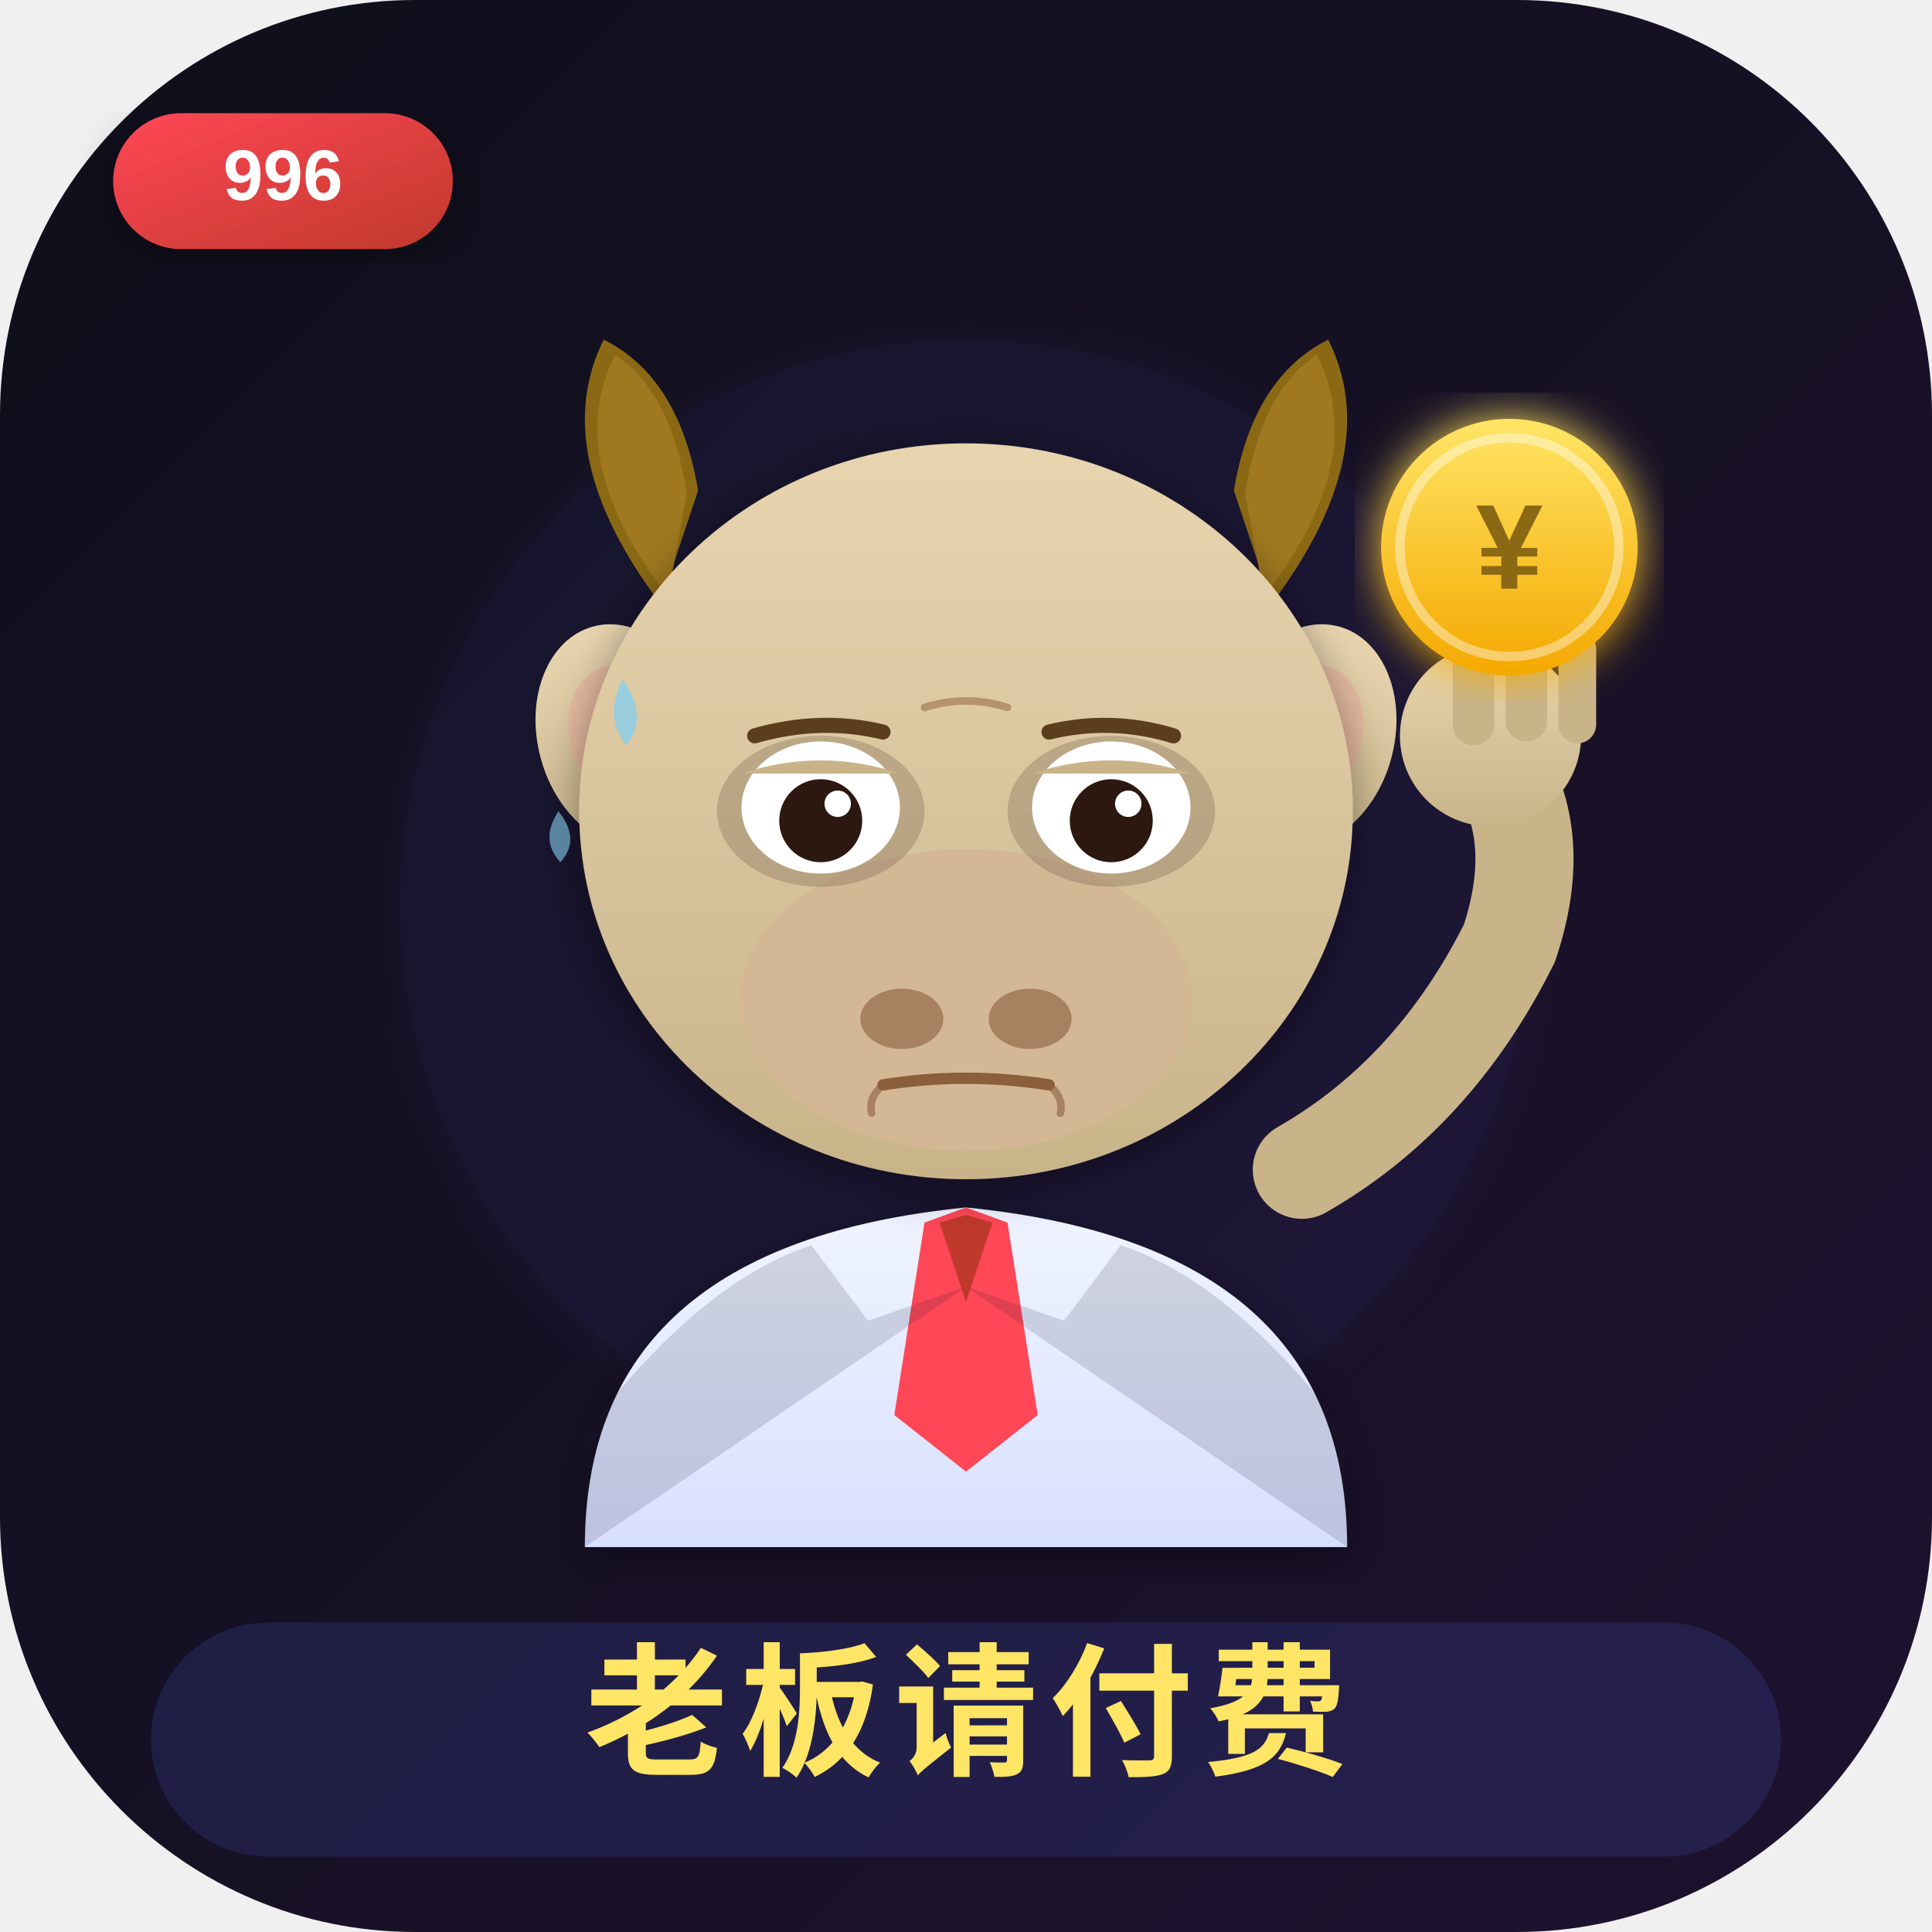
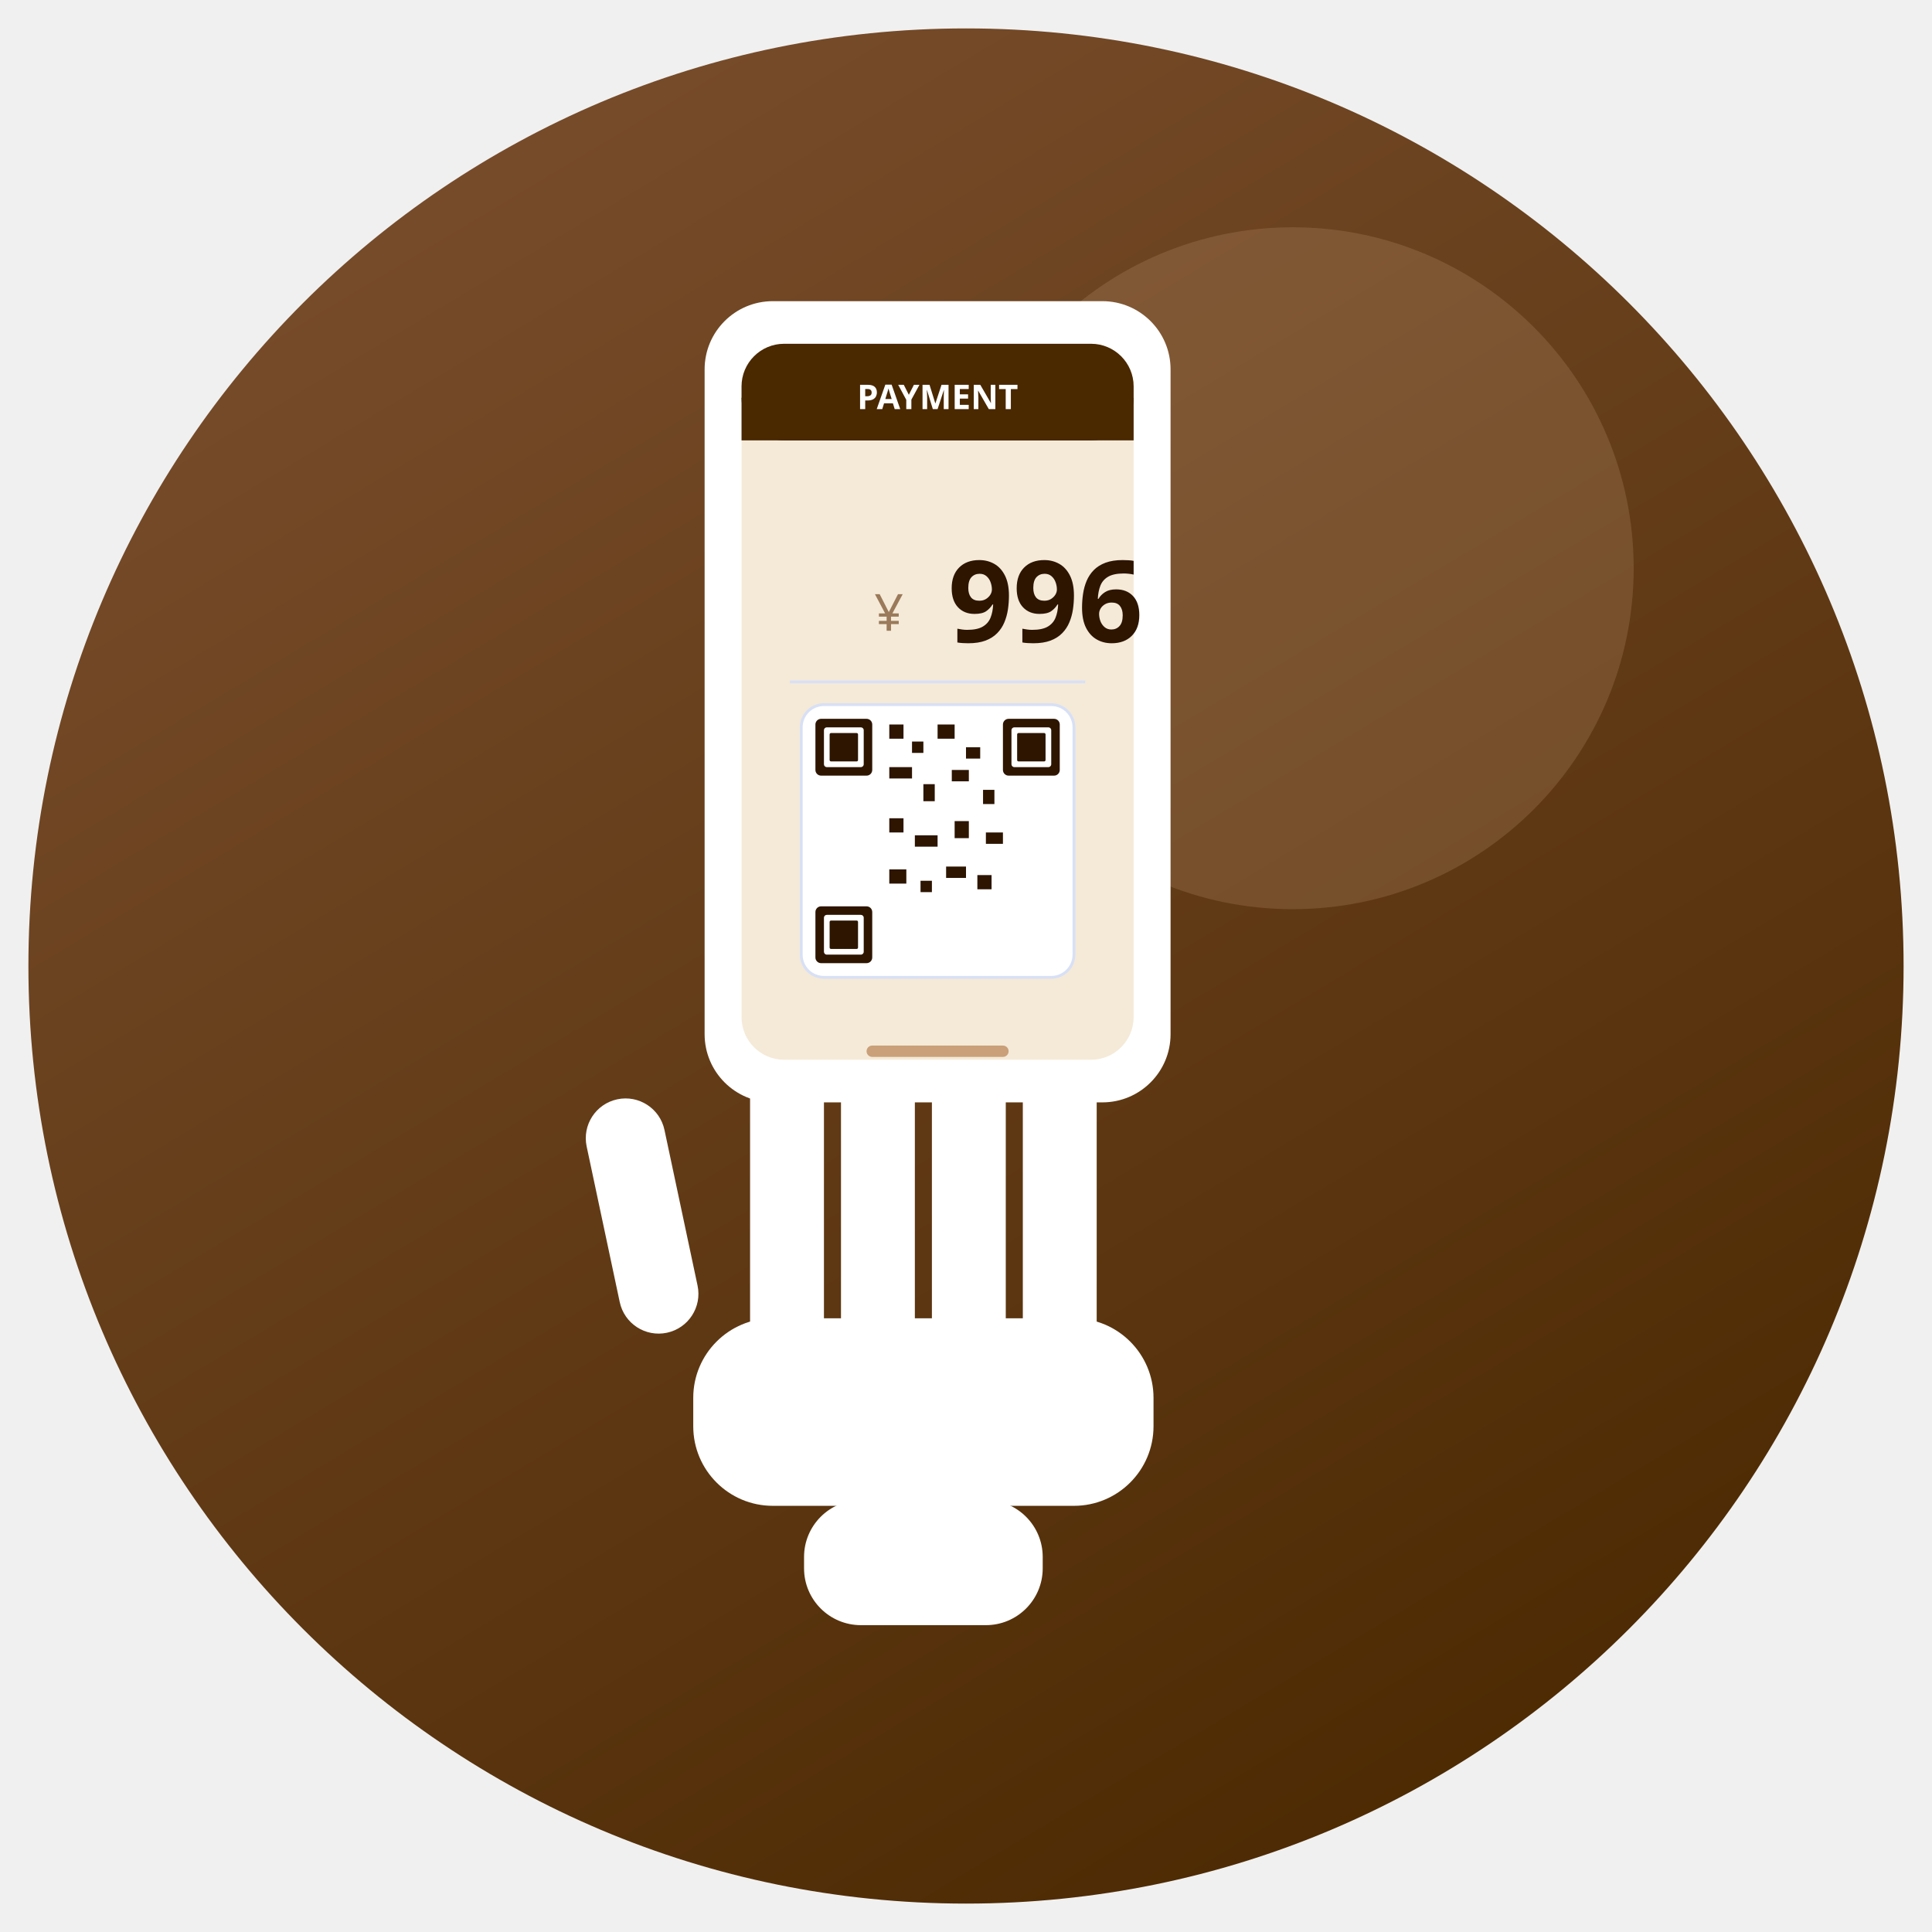
- <svg xmlns="http://www.w3.org/2000/svg" viewBox="0 0 1024 1024" width="1024" height="1024">
+ <svg xmlns="http://www.w3.org/2000/svg" viewBox="0 0 680 680">
  <defs>
-     <linearGradient id="bg" x1="0%" y1="0%" x2="100%" y2="100%">
-       <stop offset="0%" style="stop-color:#0f0f1a" />
-       <stop offset="100%" style="stop-color:#1e1230" />
+     <linearGradient id="bg" x1="0.2" y1="0" x2="0.8" y2="1">
+       <stop offset="0%" stop-color="#7A4E2D" />
+       <stop offset="100%" stop-color="#4A2800" />
    </linearGradient>
-     <linearGradient id="bodyGrad" x1="0%" y1="0%" x2="0%" y2="100%">
-       <stop offset="0%" style="stop-color:#e8d5b0" />
-       <stop offset="100%" style="stop-color:#c9b48a" />
-     </linearGradient>
-     <linearGradient id="shirtGrad" x1="0%" y1="0%" x2="0%" y2="100%">
-       <stop offset="0%" style="stop-color:#f0f4ff" />
-       <stop offset="100%" style="stop-color:#d8e0ff" />
-     </linearGradient>
-     <linearGradient id="coinGrad" x1="0%" y1="0%" x2="0%" y2="100%">
-       <stop offset="0%" style="stop-color:#FFE566" />
-       <stop offset="100%" style="stop-color:#F4A800" />
-     </linearGradient>
-     <linearGradient id="redBadge" x1="0%" y1="0%" x2="100%" y2="100%">
-       <stop offset="0%" style="stop-color:#FF4757" />
-       <stop offset="100%" style="stop-color:#C0392b" />
-     </linearGradient>
-     <filter id="shadow">
-       <feDropShadow dx="0" dy="6" stdDeviation="12" flood-color="#000" flood-opacity="0.4" />
-     </filter>
-     <filter id="glow">
-       <feGaussianBlur stdDeviation="12" result="blur" />
-       <feMerge>
-         <feMergeNode in="blur" />
-         <feMergeNode in="SourceGraphic" />
-       </feMerge>
-     </filter>
  </defs>
-   <rect width="1024" height="1024" rx="220" fill="url(#bg)" />
-   <circle cx="512" cy="480" r="300" fill="#4F6EF7" opacity="0.06" filter="url(#glow)" />
-   <path d="M310 820 Q310 660 512 640 Q714 660 714 820 Z" fill="url(#shirtGrad)" filter="url(#shadow)" />
-   <path d="M490 648 L512 640 L534 648 L550 750 L512 780 L474 750 Z" fill="#FF4757" />
-   <path d="M498 648 L512 644 L526 648 L512 690 Z" fill="#C0392b" />
-   <path d="M310 820 L310 760 Q370 680 430 660 L460 700 L512 682 Z" fill="#1a1a2e" opacity="0.15" />
-   <path d="M714 820 L714 760 Q654 680 594 660 L564 700 L512 682 Z" fill="#1a1a2e" opacity="0.15" />
-   <path d="M350 320 Q290 240 320 180 Q360 200 370 260 Z" fill="#8B6914" />
-   <path d="M354 316 Q298 244 326 188 Q356 208 364 262 Z" fill="#a07820" />
-   <path d="M674 320 Q734 240 704 180 Q664 200 654 260 Z" fill="#8B6914" />
-   <path d="M670 316 Q726 244 698 188 Q668 208 660 262 Z" fill="#a07820" />
-   <ellipse cx="330" cy="390" rx="45" ry="60" fill="url(#bodyGrad)" transform="rotate(-15 330 390)" />
-   <ellipse cx="330" cy="390" rx="28" ry="38" fill="#e8b4a0" transform="rotate(-15 330 390)" opacity="0.7" />
-   <ellipse cx="694" cy="390" rx="45" ry="60" fill="url(#bodyGrad)" transform="rotate(15 694 390)" />
-   <ellipse cx="694" cy="390" rx="28" ry="38" fill="#e8b4a0" transform="rotate(15 694 390)" opacity="0.7" />
-   <ellipse cx="512" cy="430" rx="205" ry="195" fill="url(#bodyGrad)" filter="url(#shadow)" />
-   <ellipse cx="512" cy="530" rx="120" ry="80" fill="#d4b896" />
-   <ellipse cx="478" cy="540" rx="22" ry="16" fill="#8B5E3C" opacity="0.6" />
-   <ellipse cx="546" cy="540" rx="22" ry="16" fill="#8B5E3C" opacity="0.6" />
-   <ellipse cx="435" cy="430" rx="55" ry="40" fill="#2c1810" opacity="0.18" />
-   <ellipse cx="589" cy="430" rx="55" ry="40" fill="#2c1810" opacity="0.18" />
-   <ellipse cx="435" cy="428" rx="42" ry="35" fill="#fff" />
-   <ellipse cx="589" cy="428" rx="42" ry="35" fill="#fff" />
-   <circle cx="435" cy="435" r="22" fill="#2c1810" />
-   <circle cx="589" cy="435" r="22" fill="#2c1810" />
-   <circle cx="444" cy="426" r="7" fill="#fff" />
-   <circle cx="598" cy="426" r="7" fill="#fff" />
-   <path d="M393 410 Q435 396 477 410" fill="#c9b48a" stroke="none" />
-   <path d="M547 410 Q589 396 631 410" fill="#c9b48a" stroke="none" />
-   <path d="M400 390 Q435 380 468 388" fill="none" stroke="#5c3d1e" stroke-width="8" stroke-linecap="round" />
-   <path d="M556 388 Q589 380 622 390" fill="none" stroke="#5c3d1e" stroke-width="8" stroke-linecap="round" />
-   <path d="M490 375 Q512 368 534 375" fill="none" stroke="#8B5E3C" stroke-width="4" stroke-linecap="round" opacity="0.5" />
-   <path d="M468 575 Q512 568 556 575" fill="none" stroke="#8B5E3C" stroke-width="6" stroke-linecap="round" />
-   <path d="M468 575 Q460 582 462 590" fill="none" stroke="#8B5E3C" stroke-width="4" stroke-linecap="round" opacity="0.6" />
-   <path d="M556 575 Q564 582 562 590" fill="none" stroke="#8B5E3C" stroke-width="4" stroke-linecap="round" opacity="0.6" />
-   <path d="M690 620 Q760 580 800 500 Q820 440 790 400" fill="none" stroke="#c9b48a" stroke-width="52" stroke-linecap="round" />
-   <circle cx="790" cy="390" r="48" fill="url(#bodyGrad)" />
-   <rect x="770" y="330" width="22" height="65" rx="11" fill="#c9b48a" />
-   <rect x="798" y="325" width="22" height="68" rx="11" fill="#c9b48a" />
-   <rect x="826" y="334" width="20" height="60" rx="10" fill="#c9b48a" />
-   <circle cx="800" cy="290" r="68" fill="url(#coinGrad)" filter="url(#glow)" />
-   <circle cx="800" cy="290" r="58" fill="none" stroke="#fff" stroke-width="5" opacity="0.4" />
-   <text x="800" y="312" font-size="64" font-weight="900" text-anchor="middle" fill="#8B6914" font-family="Arial, sans-serif">¥</text>
-   <path d="M330 360 Q320 380 332 395 Q344 380 330 360Z" fill="#87CEEB" opacity="0.8" />
-   <path d="M296 430 Q286 445 297 457 Q308 445 296 430Z" fill="#87CEEB" opacity="0.6" />
-   <rect x="60" y="60" width="180" height="72" rx="36" fill="url(#redBadge)" filter="url(#shadow)" />
-   <text x="150" y="106" font-size="38" font-weight="900" text-anchor="middle" fill="#fff" font-family="Arial, sans-serif">996</text>
-   <rect x="80" y="860" width="864" height="124" rx="62" fill="#4F6EF7" opacity="0.15" />
-   <text x="512" y="935" font-size="76" font-weight="900" text-anchor="middle" fill="#FFE566" font-family="PingFang SC, Noto Sans CJK SC, Arial, sans-serif" letter-spacing="6">老板请付费</text>
+   <circle cx="340" cy="340" r="330" fill="url(#bg)" />
+   <circle cx="455" cy="200" r="120" fill="#C9A07A" opacity="0.22" />
+   <rect x="264" y="368" width="26" height="118" rx="13" fill="#FFFFFF" />
+   <rect x="296" y="355" width="26" height="132" rx="13" fill="#FFFFFF" />
+   <rect x="328" y="350" width="26" height="136" rx="13" fill="#FFFFFF" />
+   <rect x="360" y="356" width="26" height="130" rx="13" fill="#FFFFFF" />
+   <rect x="244" y="464" width="162" height="66" rx="28" fill="#FFFFFF" />
+   <rect x="212" y="386" width="28" height="84" rx="14" fill="#FFFFFF" transform="rotate(-12,226,428)" />
+   <rect x="283" y="528" width="84" height="44" rx="20" fill="#FFFFFF" />
+   <rect x="248" y="106" width="164" height="282" rx="24" fill="#FFFFFF" />
+   <rect x="261" y="121" width="138" height="252" rx="15" fill="#F5EAD8" />
+   <rect x="316" y="129" width="28" height="8" rx="4" fill="#C9A07A" />
+   <circle cx="352" cy="133" r="4.5" fill="#C9A07A" />
+   <rect x="261" y="121" width="138" height="34" rx="15" fill="#4A2800" />
+   <rect x="261" y="140" width="138" height="15" fill="#4A2800" />
+   <text x="330" y="144" text-anchor="middle" font-size="12" fill="#FFFFFF" font-weight="bold" font-family="sans-serif">PAYMENT</text>
+   <text x="318" y="222" text-anchor="end" font-size="18" fill="#9A7A5A" font-family="sans-serif">¥</text>
+   <text x="368" y="226" text-anchor="middle" font-size="40" fill="#2D1500" font-weight="bold" font-family="sans-serif">996</text>
+   <line x1="278" y1="240" x2="382" y2="240" stroke="#D8E0F5" stroke-width="1" />
+   <rect x="282" y="248" width="96" height="96" rx="8" fill="#FFFFFF" stroke="#D8E0F5" stroke-width="1" />
+   <rect x="287" y="253" width="20" height="20" rx="2" fill="#2D1500" />
+   <rect x="290" y="256" width="14" height="14" rx="1" fill="#FFFFFF" />
+   <rect x="292" y="258" width="10" height="10" rx="0.5" fill="#2D1500" />
+   <rect x="353" y="253" width="20" height="20" rx="2" fill="#2D1500" />
+   <rect x="356" y="256" width="14" height="14" rx="1" fill="#FFFFFF" />
+   <rect x="358" y="258" width="10" height="10" rx="0.5" fill="#2D1500" />
+   <rect x="287" y="319" width="20" height="20" rx="2" fill="#2D1500" />
+   <rect x="290" y="322" width="14" height="14" rx="1" fill="#FFFFFF" />
+   <rect x="292" y="324" width="10" height="10" rx="0.5" fill="#2D1500" />
+   <rect x="313" y="255" width="5" height="5" fill="#2D1500" />
+   <rect x="321" y="261" width="4" height="4" fill="#2D1500" />
+   <rect x="330" y="255" width="6" height="5" fill="#2D1500" />
+   <rect x="340" y="263" width="5" height="4" fill="#2D1500" />
+   <rect x="313" y="270" width="8" height="4" fill="#2D1500" />
+   <rect x="325" y="276" width="4" height="6" fill="#2D1500" />
+   <rect x="335" y="271" width="6" height="4" fill="#2D1500" />
+   <rect x="346" y="278" width="4" height="5" fill="#2D1500" />
+   <rect x="313" y="288" width="5" height="5" fill="#2D1500" />
+   <rect x="322" y="294" width="8" height="4" fill="#2D1500" />
+   <rect x="336" y="289" width="5" height="6" fill="#2D1500" />
+   <rect x="347" y="293" width="6" height="4" fill="#2D1500" />
+   <rect x="313" y="306" width="6" height="5" fill="#2D1500" />
+   <rect x="324" y="310" width="4" height="4" fill="#2D1500" />
+   <rect x="333" y="305" width="7" height="4" fill="#2D1500" />
+   <rect x="344" y="308" width="5" height="5" fill="#2D1500" />
+   <rect x="305" y="368" width="50" height="4" rx="2" fill="#C9A07A" />
</svg>
